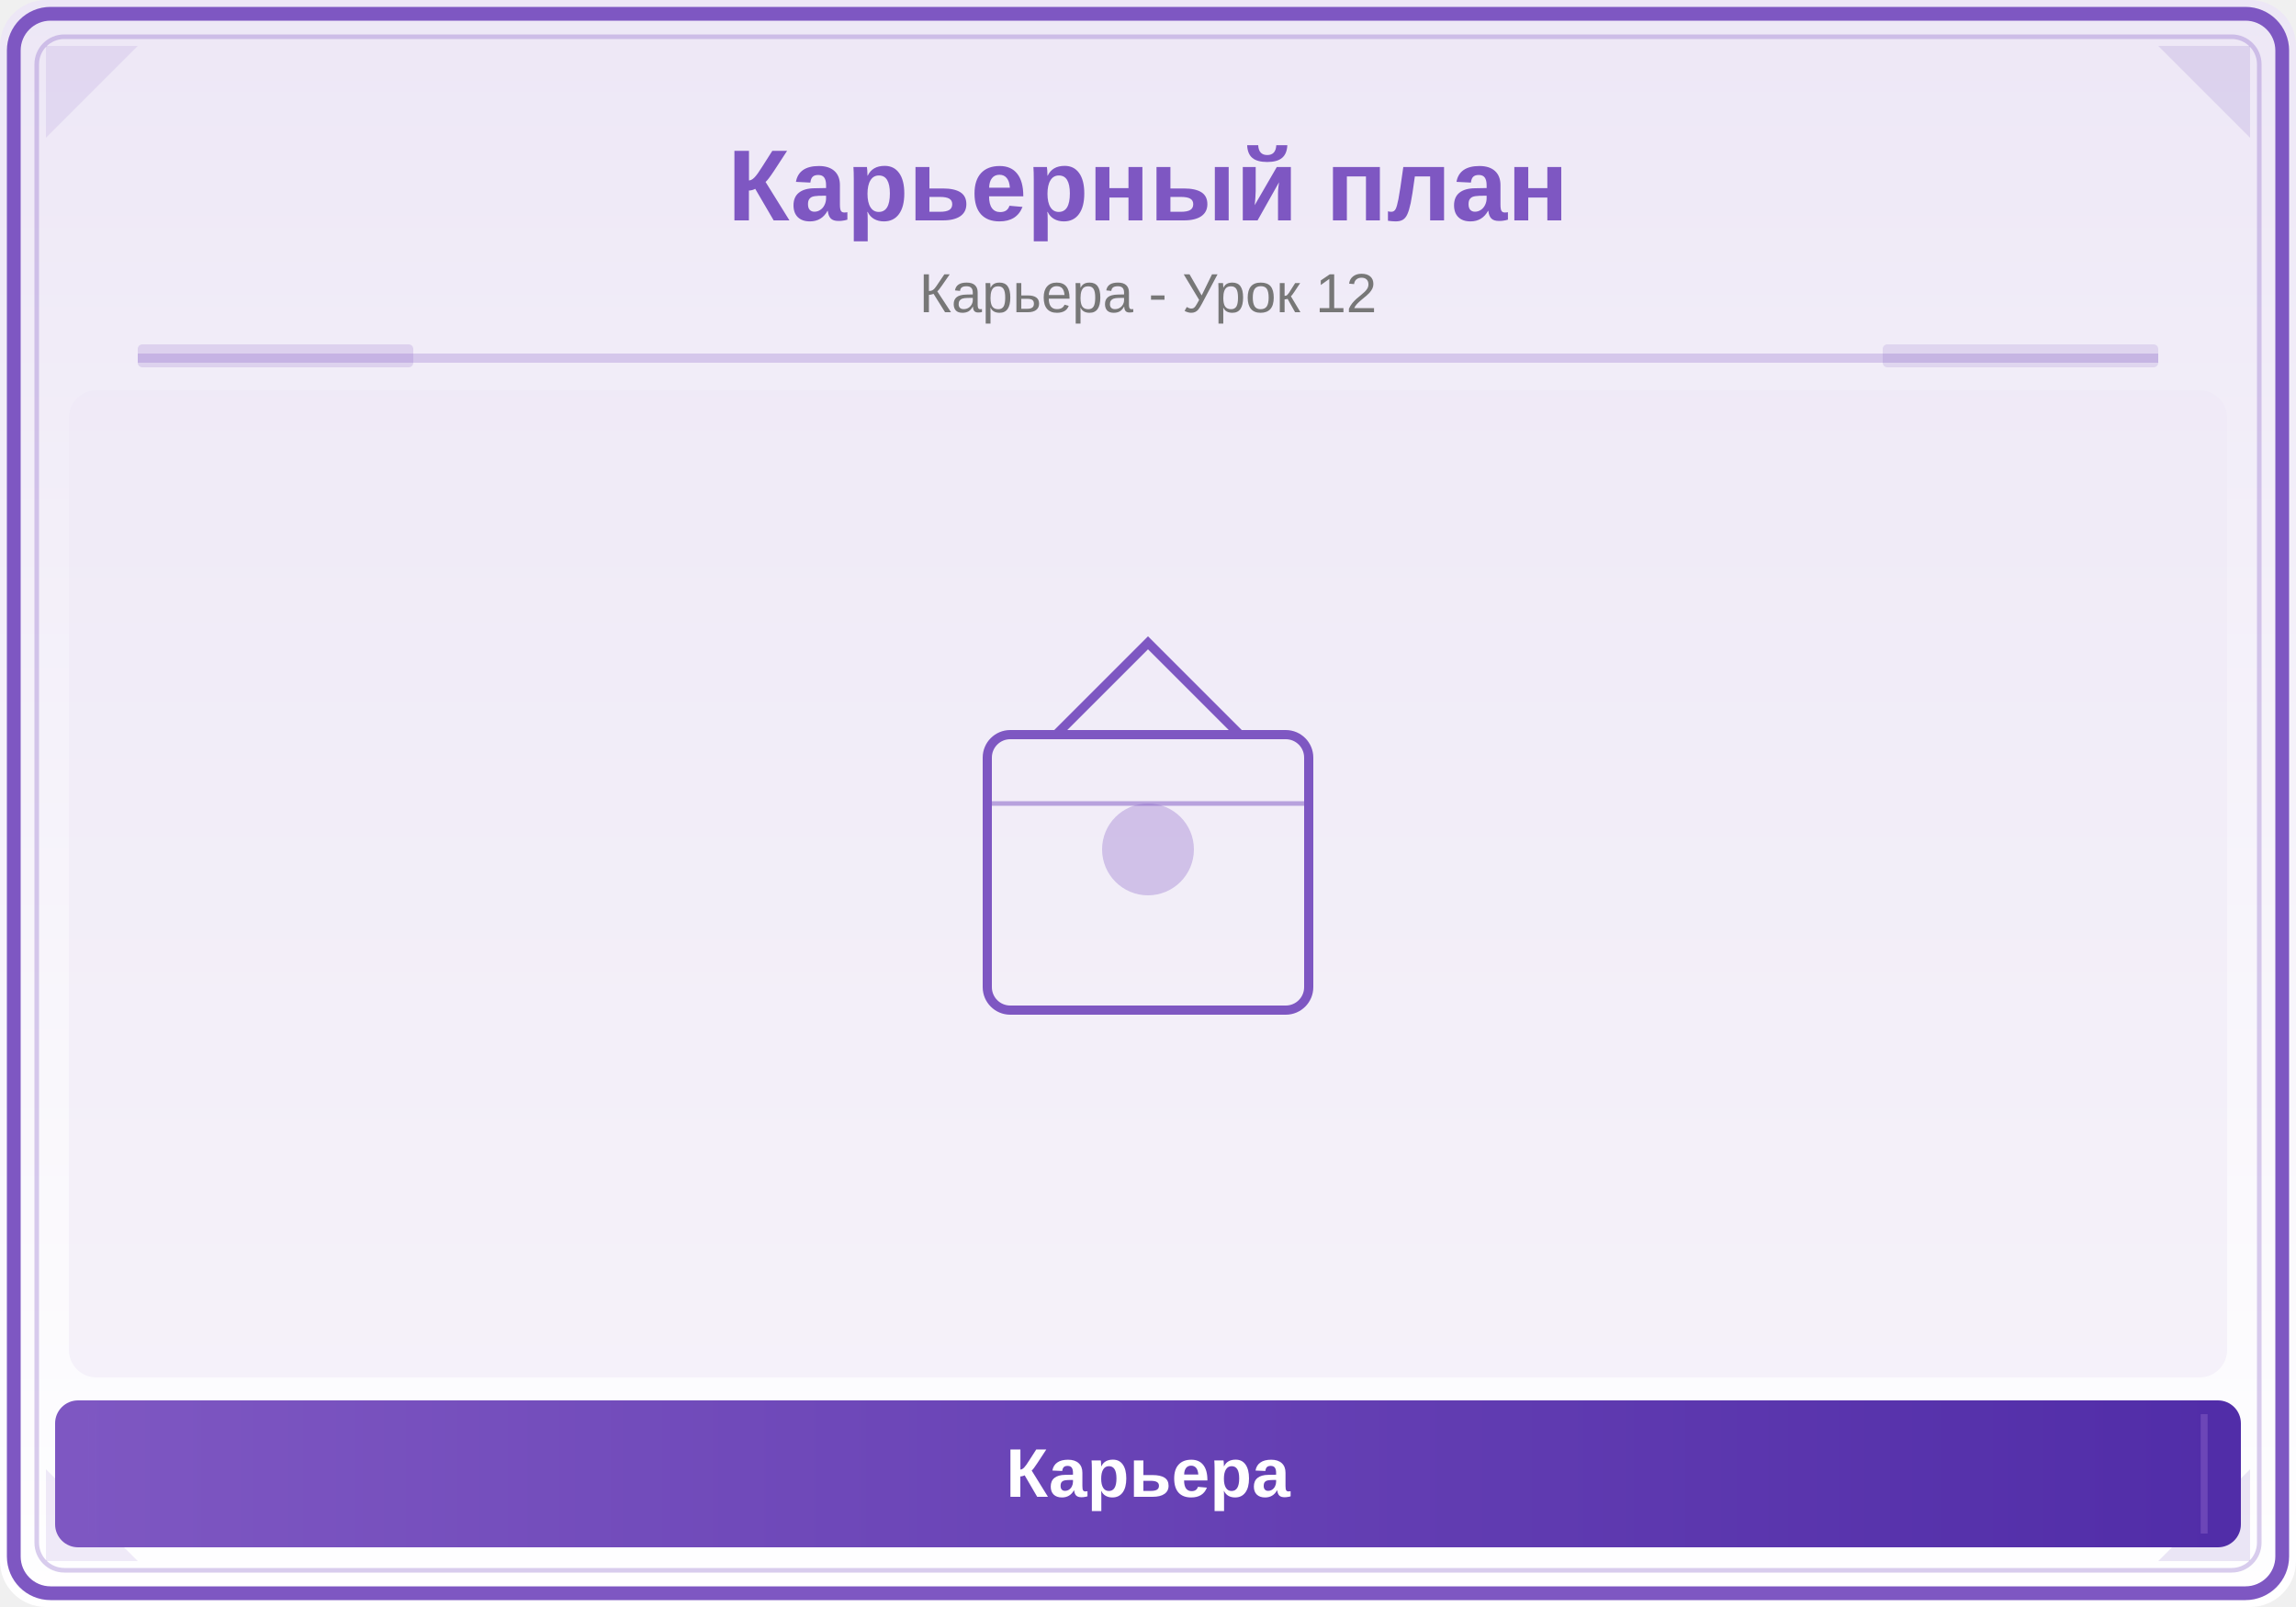
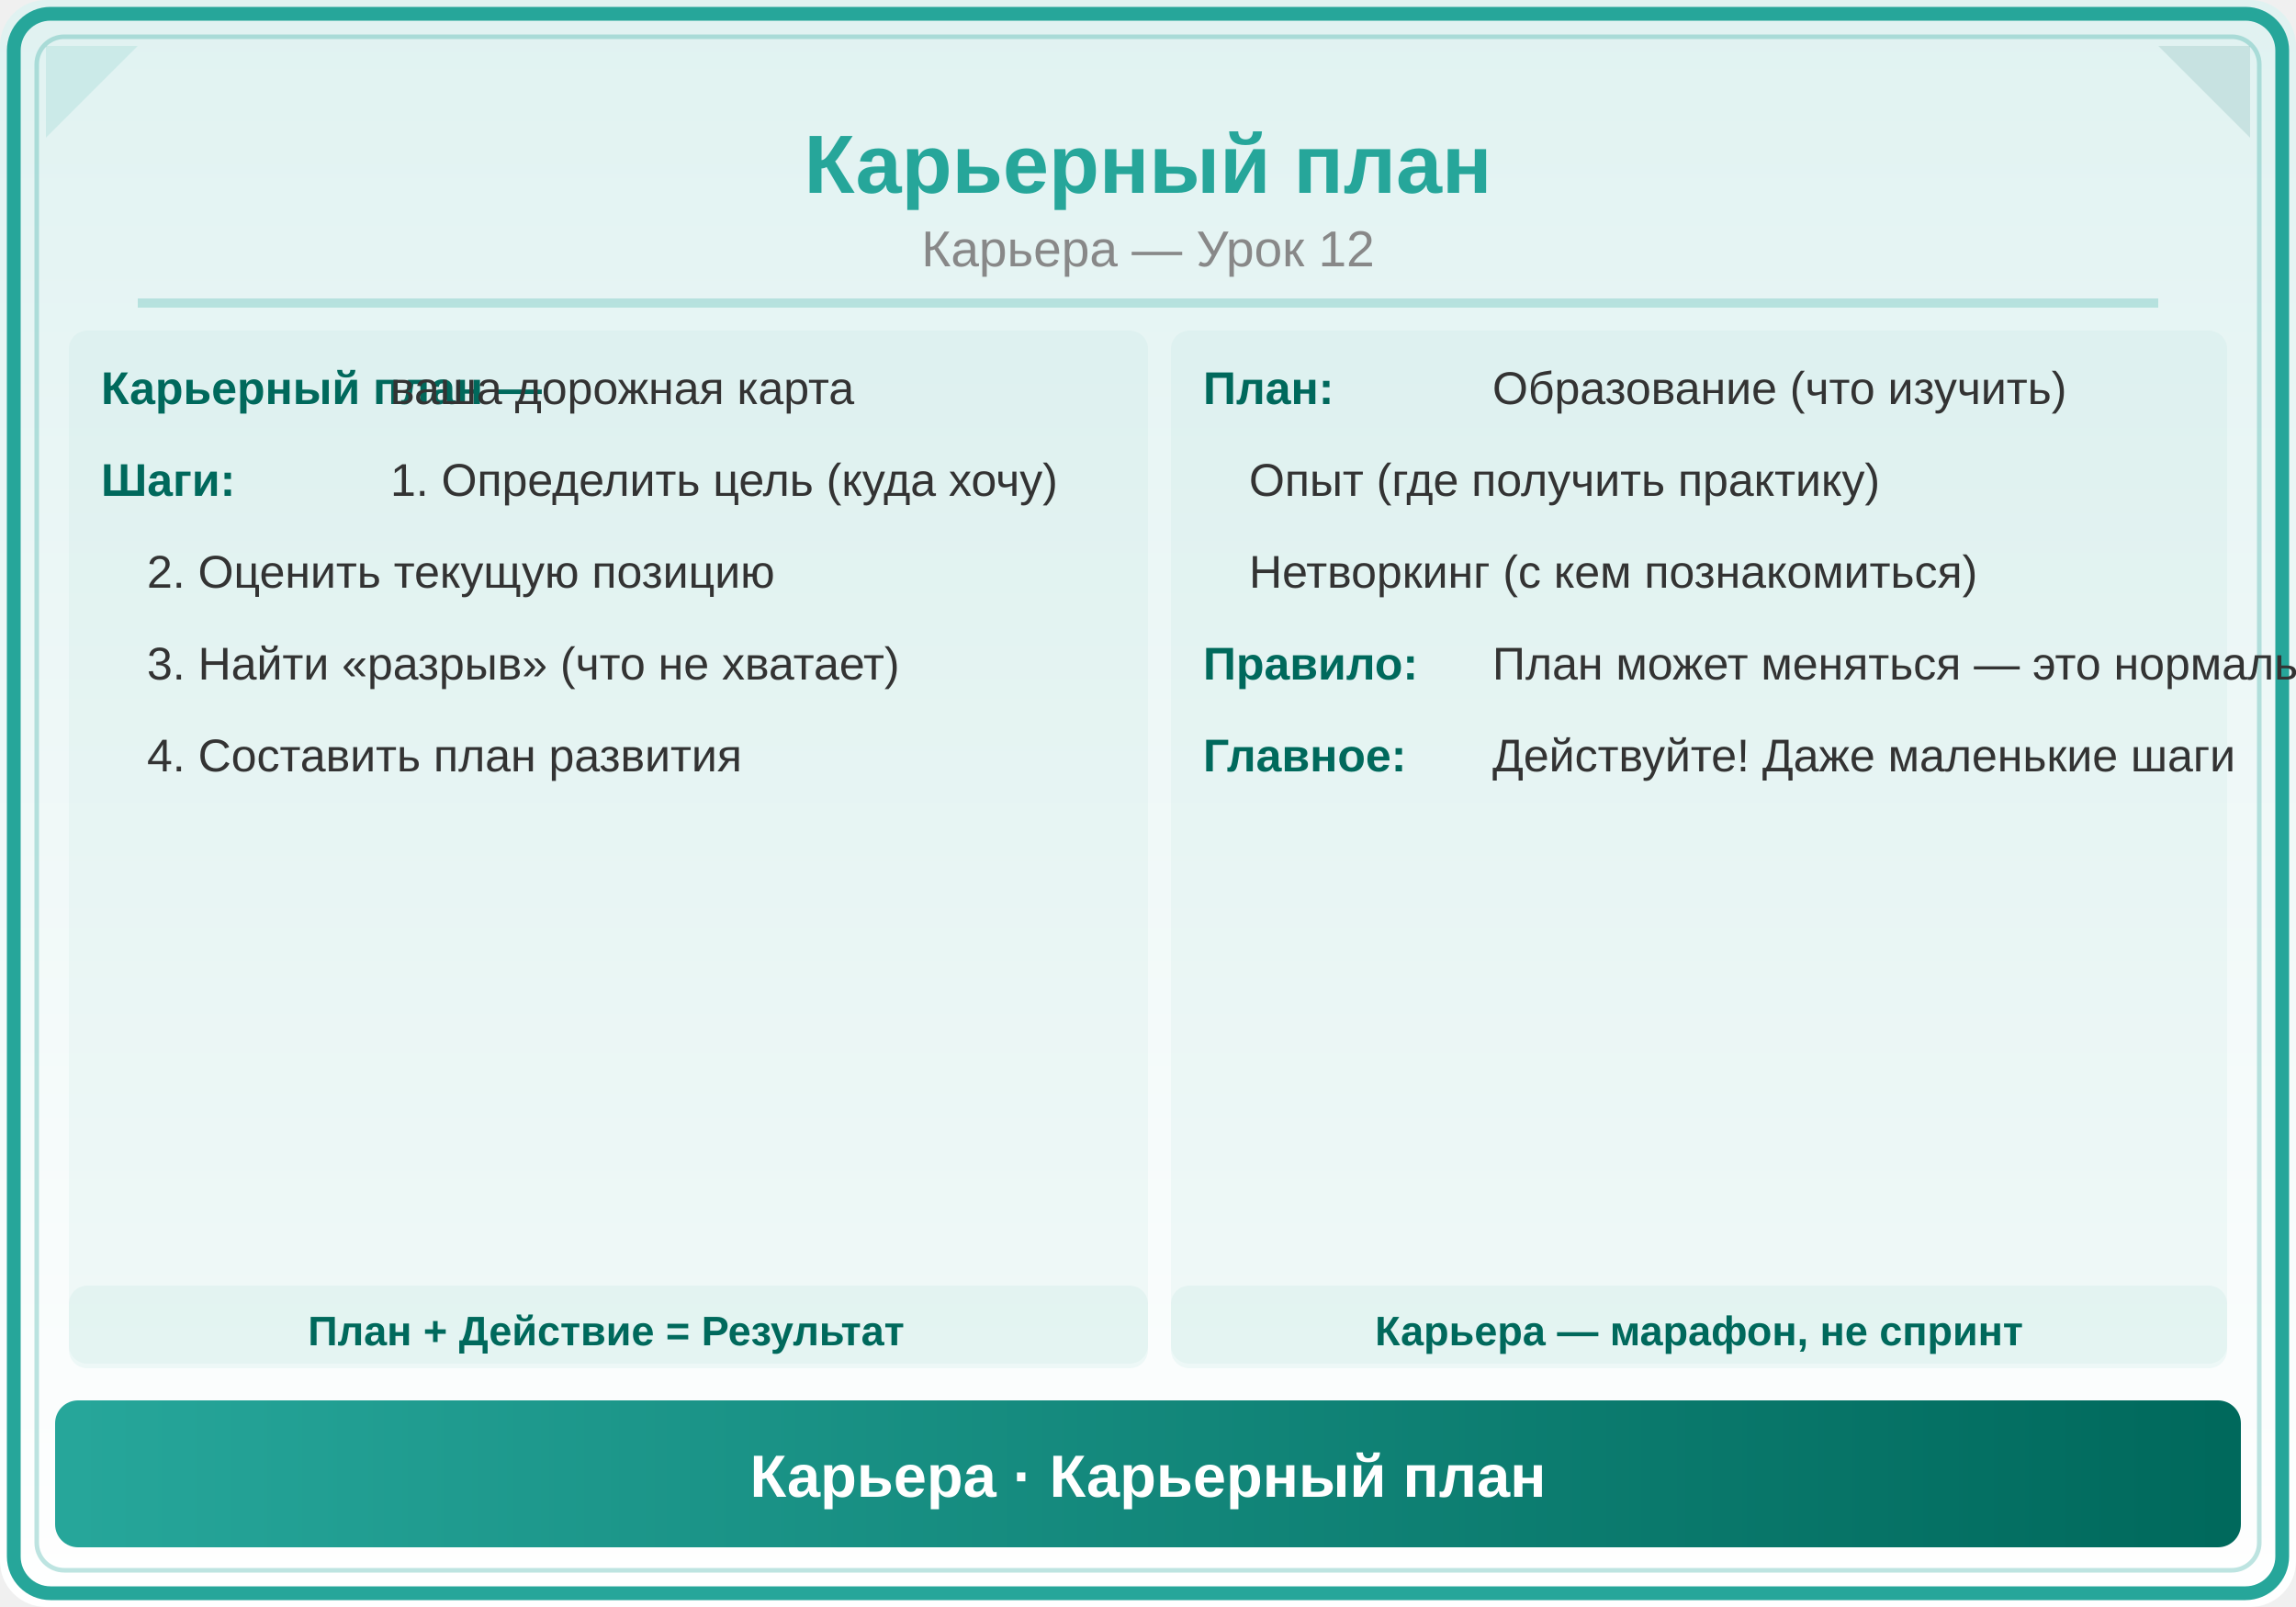
<svg xmlns="http://www.w3.org/2000/svg" viewBox="0 0 500 350">
  <defs>
    <linearGradient id="bg" x1="0" y1="0" x2="0" y2="1">
-       <stop offset="0%" stop-color="#EDE7F6" />
+       <stop offset="0%" stop-color="#E0F2F1" />
      <stop offset="100%" stop-color="#FFFFFF" />
    </linearGradient>
-     <linearGradient id="panel" x1="0" y1="0" x2="1" y2="0">
-       <stop offset="0%" stop-color="#7E57C2" />
-       <stop offset="100%" stop-color="#512DA8" />
+     <linearGradient id="hdr" x1="0" y1="0" x2="1" y2="0">
+       <stop offset="0%" stop-color="#26A69A" />
+       <stop offset="100%" stop-color="#00695C" />
    </linearGradient>
  </defs>
  <rect width="500" height="350" fill="url(#bg)" rx="10" />
-   <rect x="3" y="3" width="494" height="344" rx="8" fill="none" stroke="#7E57C2" stroke-width="3" />
-   <rect x="8" y="8" width="484" height="334" rx="6" fill="none" stroke="#7E57C2" stroke-width="1" opacity="0.3" />
-   <polygon points="10,10 30,10 10,30" fill="#7E57C2" opacity="0.12" />
-   <polygon points="490,10 470,10 490,30" fill="#512DA8" opacity="0.12" />
-   <polygon points="10,340 30,340 10,320" fill="#7E57C2" opacity="0.12" />
-   <polygon points="490,340 470,340 490,320" fill="#512DA8" opacity="0.12" />
-   <text x="250" y="48" font-family="Arial,sans-serif" font-size="22" font-weight="bold" fill="#7E57C2" text-anchor="middle">Карьерный план</text>
-   <text x="250" y="68" font-family="Arial,sans-serif" font-size="12" fill="#777" text-anchor="middle">Карьера - Урок 12</text>
-   <line x1="30" y1="78" x2="470" y2="78" stroke="#7E57C2" stroke-width="2" opacity="0.25" />
-   <rect x="30" y="75" width="60" height="5" fill="#7E57C2" opacity="0.18" rx="1" />
-   <rect x="410" y="75" width="60" height="5" fill="#512DA8" opacity="0.12" rx="1" />
-   <clipPath id="ill">
-     <rect x="15" y="85" width="470" height="215" rx="6" />
-   </clipPath>
-   <g clip-path="url(#ill)">
-     <rect x="15" y="85" width="470" height="215" fill="#EDE7F6" opacity="0.5" />
-     <rect x="215" y="160" width="70" height="60" rx="5" fill="none" stroke="#7E57C2" stroke-width="2" />
-     <path d="M230,160 L250,140 L270,160" fill="none" stroke="#7E57C2" stroke-width="2" />
-     <circle cx="250" cy="185" r="10" fill="#7E57C2" opacity="0.3" />
-     <line x1="215" y1="175" x2="285" y2="175" stroke="#7E57C2" stroke-width="1" opacity="0.5" />
-   </g>
-   <rect x="12" y="305" width="476" height="32" rx="5" fill="url(#panel)" />
-   <line x1="20" y1="308" x2="20" y2="334" stroke="#7E57C2" stroke-width="1.5" opacity="0.6" />
-   <line x1="480" y1="308" x2="480" y2="334" stroke="#7E57C2" stroke-width="1.5" opacity="0.6" />
-   <text x="250" y="326" font-family="Arial,sans-serif" font-size="15" text-anchor="middle" fill="white" font-weight="bold">Карьера</text>
+   <rect x="3" y="3" width="494" height="344" rx="8" fill="none" stroke="#26A69A" stroke-width="3" />
+   <rect x="8" y="8" width="484" height="334" rx="6" fill="none" stroke="#26A69A" stroke-width="1" opacity="0.3" />
+   <polygon points="10,10 30,10 10,30" fill="#26A69A" opacity="0.12" />
+   <polygon points="490,10 470,10 490,30" fill="#00695C" opacity="0.12" />
+   <text x="250" y="42" font-family="Arial,sans-serif" font-size="18" font-weight="bold" fill="#26A69A" text-anchor="middle">Карьерный план</text>
+   <text x="250" y="58" font-family="Arial,sans-serif" font-size="11" fill="#888" text-anchor="middle">Карьера — Урок 12</text>
+   <line x1="30" y1="66" x2="470" y2="66" stroke="#26A69A" stroke-width="2" opacity="0.25" />
+   <rect x="15" y="72" width="235" height="225" rx="4" fill="#26A69A" opacity="0.05" />
+   <text x="22" y="88" font-family="Arial,sans-serif" font-size="10" fill="#00695C" text-anchor="start" font-weight="bold">Карьерный план —</text>
+   <text x="85" y="88" font-family="Arial,sans-serif" font-size="10" fill="#333" text-anchor="start">ваша дорожная карта</text>
+   <text x="22" y="108" font-family="Arial,sans-serif" font-size="10" fill="#00695C" text-anchor="start" font-weight="bold">Шаги:</text>
+   <text x="85" y="108" font-family="Arial,sans-serif" font-size="10" fill="#333" text-anchor="start">1. Определить цель (куда хочу)</text>
+   <text x="32" y="128" font-family="Arial,sans-serif" font-size="10" fill="#333" text-anchor="start">2. Оценить текущую позицию</text>
+   <text x="32" y="148" font-family="Arial,sans-serif" font-size="10" fill="#333" text-anchor="start">3. Найти «разрыв» (что не хватает)</text>
+   <text x="32" y="168" font-family="Arial,sans-serif" font-size="10" fill="#333" text-anchor="start">4. Составить план развития</text>
+   <rect x="255" y="72" width="230" height="225" rx="4" fill="#26A69A" opacity="0.05" />
+   <text x="262" y="88" font-family="Arial,sans-serif" font-size="10" fill="#00695C" text-anchor="start" font-weight="bold">План:</text>
+   <text x="325" y="88" font-family="Arial,sans-serif" font-size="10" fill="#333" text-anchor="start">Образование (что изучить)</text>
+   <text x="272" y="108" font-family="Arial,sans-serif" font-size="10" fill="#333" text-anchor="start">Опыт (где получить практику)</text>
+   <text x="272" y="128" font-family="Arial,sans-serif" font-size="10" fill="#333" text-anchor="start">Нетворкинг (с кем познакомиться)</text>
+   <text x="262" y="148" font-family="Arial,sans-serif" font-size="10" fill="#00695C" text-anchor="start" font-weight="bold">Правило:</text>
+   <text x="325" y="148" font-family="Arial,sans-serif" font-size="10" fill="#333" text-anchor="start">План может меняться — это нормально</text>
+   <text x="262" y="168" font-family="Arial,sans-serif" font-size="10" fill="#00695C" text-anchor="start" font-weight="bold">Главное:</text>
+   <text x="325" y="168" font-family="Arial,sans-serif" font-size="10" fill="#333" text-anchor="start">Действуйте! Даже маленькие шаги</text>
+   <rect x="15" y="280" width="235" height="18" rx="4" fill="#26A69A" opacity="0.06" />
+   <text x="132" y="293" font-family="Arial,sans-serif" font-size="9" fill="#00695C" text-anchor="middle" font-weight="bold">План + Действие = Результат</text>
+   <rect x="255" y="280" width="230" height="18" rx="4" fill="#26A69A" opacity="0.06" />
+   <text x="370" y="293" font-family="Arial,sans-serif" font-size="9" fill="#00695C" text-anchor="middle" font-weight="bold">Карьера — марафон, не спринт</text>
+   <rect x="12" y="305" width="476" height="32" rx="5" fill="url(#hdr)" />
+   <text x="250" y="326" font-family="Arial,sans-serif" font-size="13" text-anchor="middle" fill="white" font-weight="bold">Карьера · Карьерный план</text>
</svg>
